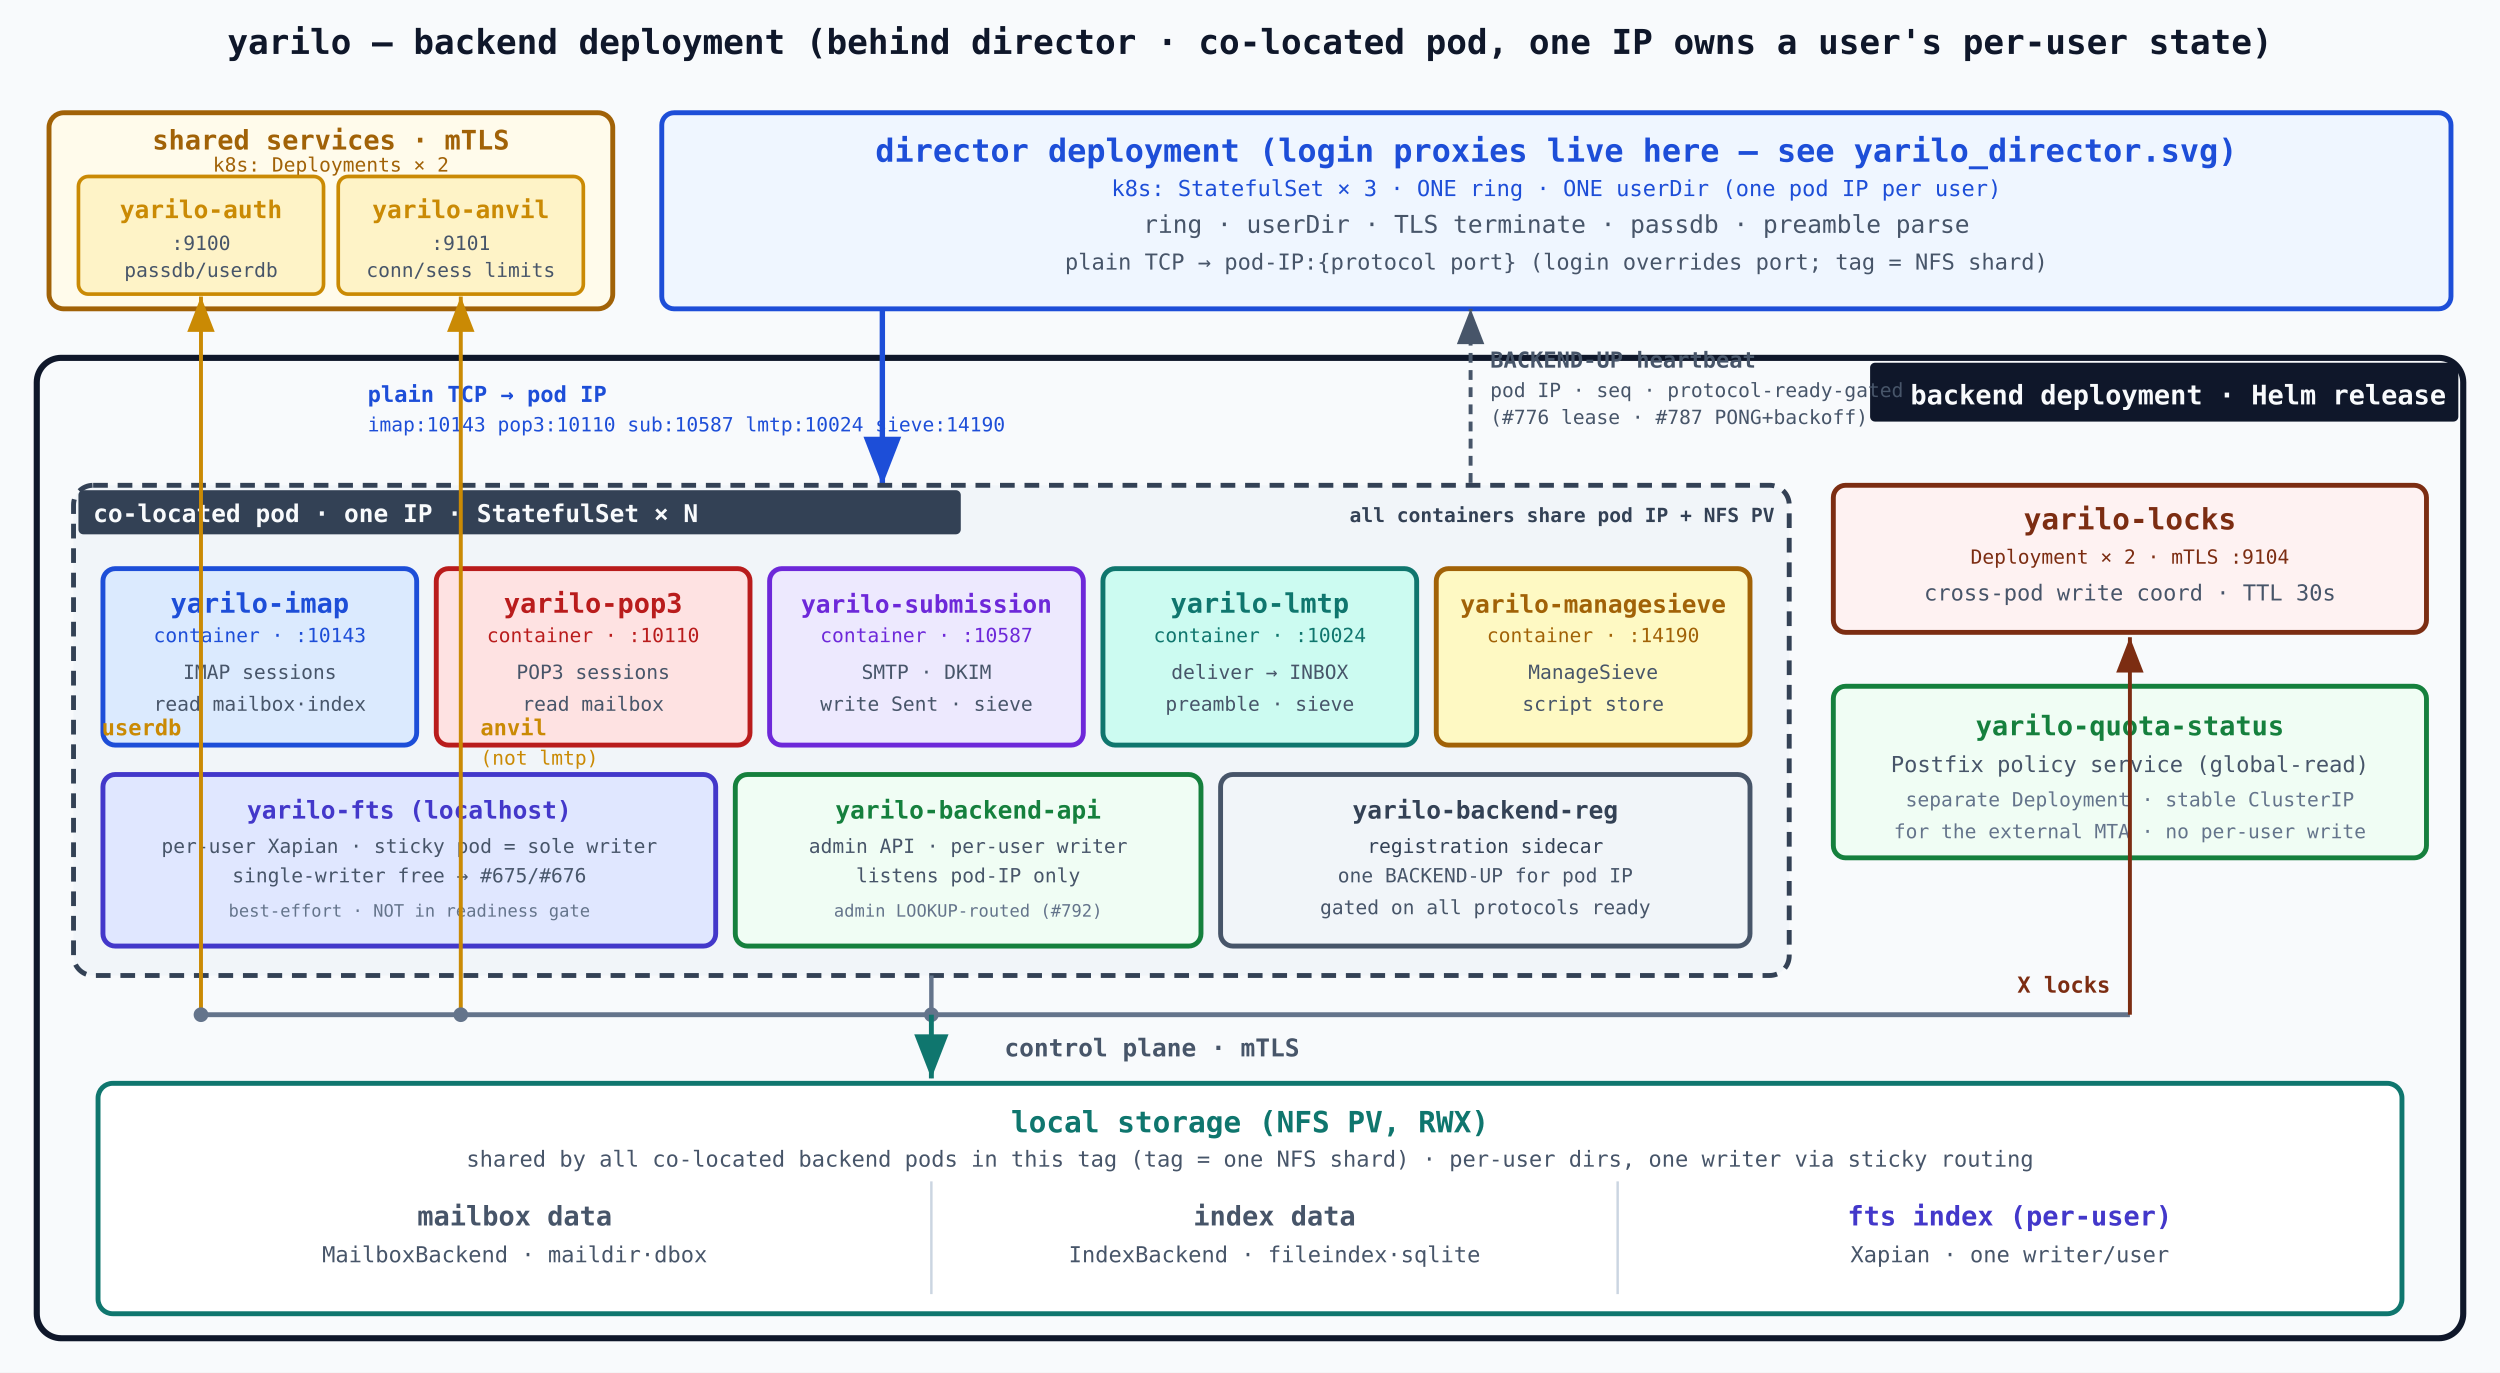
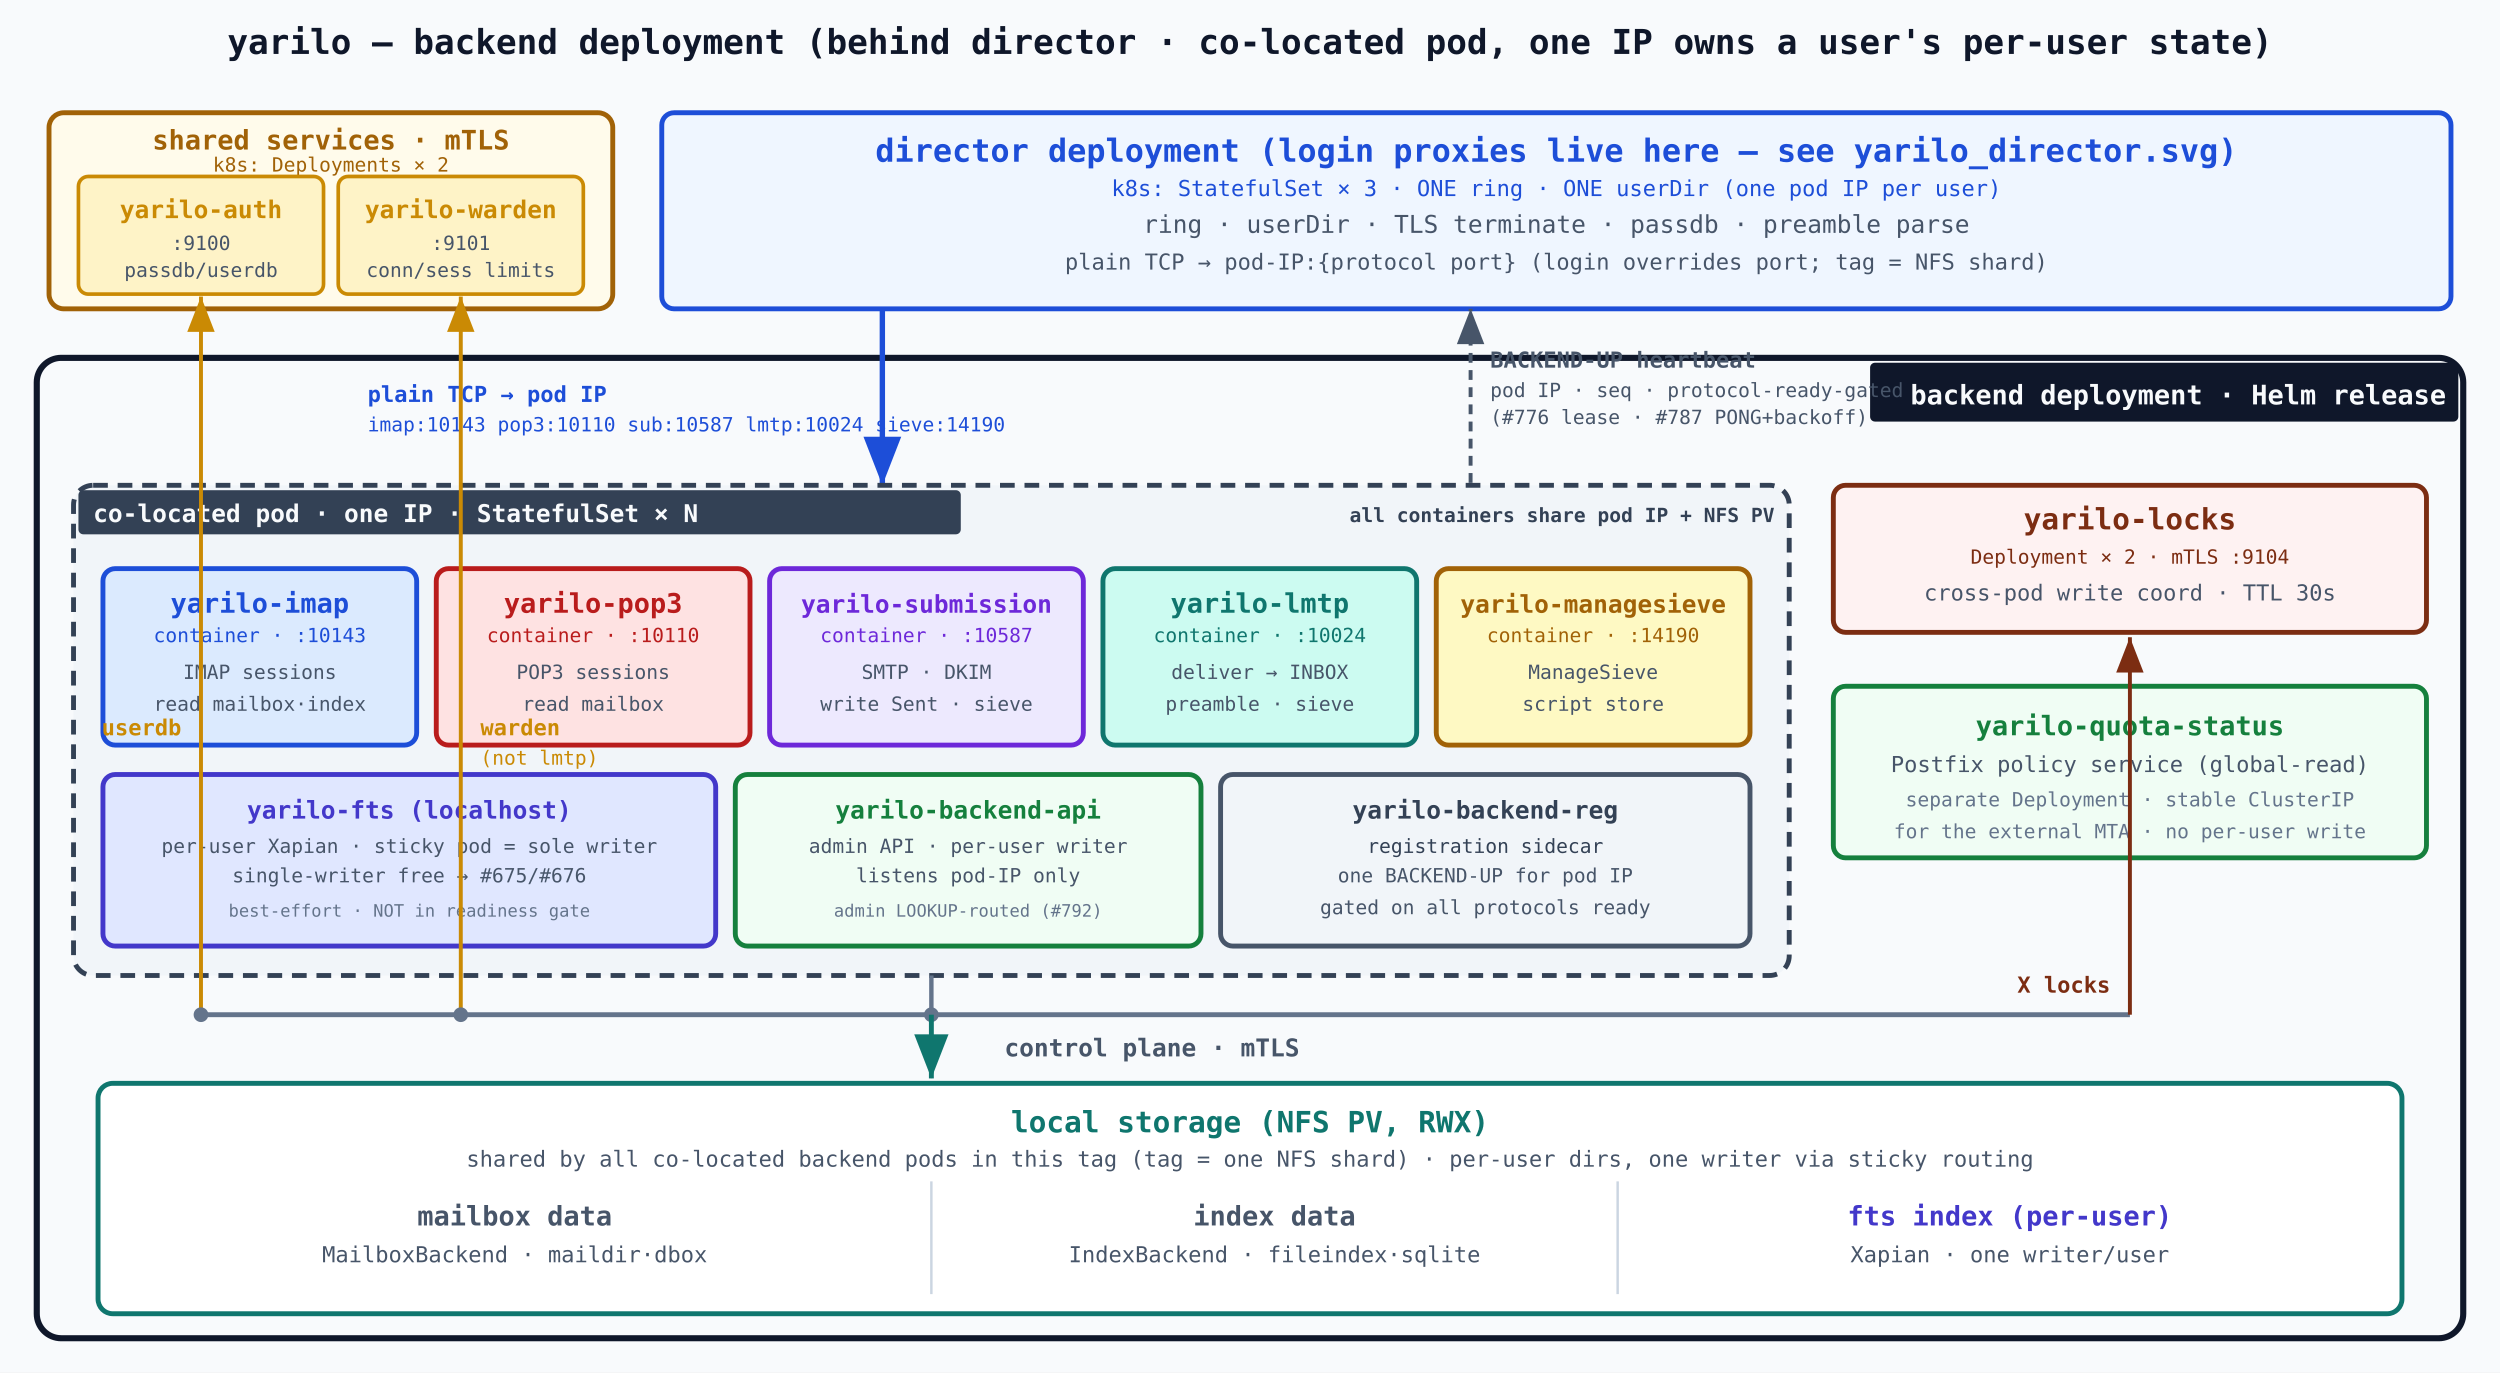
<svg xmlns="http://www.w3.org/2000/svg" width="1020" height="560" font-family="monospace">
  <defs>
    <marker id="ad" markerWidth="9" markerHeight="7" refX="9" refY="3.5" orient="auto">
      <polygon points="0 0,9 3.5,0 7" fill="#1d4ed8" />
    </marker>
    <marker id="aa" markerWidth="9" markerHeight="7" refX="9" refY="3.5" orient="auto">
      <polygon points="0 0,9 3.5,0 7" fill="#ca8a04" />
    </marker>
    <marker id="al" markerWidth="9" markerHeight="7" refX="9" refY="3.5" orient="auto">
      <polygon points="0 0,9 3.5,0 7" fill="#7c2d12" />
    </marker>
    <marker id="ap" markerWidth="9" markerHeight="7" refX="9" refY="3.5" orient="auto">
      <polygon points="0 0,9 3.5,0 7" fill="#0f766e" />
    </marker>
    <marker id="ag" markerWidth="9" markerHeight="7" refX="9" refY="3.5" orient="auto">
      <polygon points="0 0,9 3.5,0 7" fill="#475569" />
    </marker>
  </defs>
  <rect width="1020" height="560" fill="#f8fafc" />
  <text x="510" y="22" text-anchor="middle" fill="#0f172a" font-size="14" font-weight="bold">yarilo — backend deployment (behind director · co-located pod, one IP owns a user's per-user state)</text>
  <rect x="20" y="46" width="230" height="80" rx="6" fill="#fffbeb" stroke="#a16207" stroke-width="2" />
  <text x="135" y="61" text-anchor="middle" fill="#a16207" font-size="11" font-weight="bold">shared services · mTLS</text>
  <text x="135" y="70" text-anchor="middle" fill="#a16207" font-size="8">k8s: Deployments × 2</text>
  <rect x="32" y="72" width="100" height="48" rx="4" fill="#fef3c7" stroke="#ca8a04" stroke-width="1.5" />
  <text x="82" y="89" text-anchor="middle" fill="#ca8a04" font-size="10" font-weight="bold">yarilo-auth</text>
  <text x="82" y="102" text-anchor="middle" fill="#475569" font-size="8">:9100</text>
  <text x="82" y="113" text-anchor="middle" fill="#475569" font-size="8">passdb/userdb</text>
  <rect x="138" y="72" width="100" height="48" rx="4" fill="#fef3c7" stroke="#ca8a04" stroke-width="1.5" />
-   <text x="188" y="89" text-anchor="middle" fill="#ca8a04" font-size="10" font-weight="bold">yarilo-anvil</text>
+   <text x="188" y="89" text-anchor="middle" fill="#ca8a04" font-size="10" font-weight="bold">yarilo-warden</text>
  <text x="188" y="102" text-anchor="middle" fill="#475569" font-size="8">:9101</text>
  <text x="188" y="113" text-anchor="middle" fill="#475569" font-size="8">conn/sess limits</text>
  <rect x="270" y="46" width="730" height="80" rx="5" fill="#eff6ff" stroke="#1d4ed8" stroke-width="2" />
  <text x="635" y="66" text-anchor="middle" fill="#1d4ed8" font-size="13" font-weight="bold">director deployment  (login proxies live here — see yarilo_director.svg)</text>
  <text x="635" y="80" text-anchor="middle" fill="#1d4ed8" font-size="9">k8s: StatefulSet × 3 · ONE ring · ONE userDir (one pod IP per user)</text>
  <text x="635" y="95" text-anchor="middle" fill="#475569" font-size="10">ring · userDir · TLS terminate · passdb · preamble parse</text>
  <text x="635" y="110" text-anchor="middle" fill="#475569" font-size="9">plain TCP → pod-IP:{protocol port} (login overrides port; tag = NFS shard)</text>
  <rect x="15" y="146" width="990" height="400" rx="10" fill="none" stroke="#0f172a" stroke-width="2.5" />
  <rect x="763" y="148" width="240" height="24" rx="2" fill="#0f172a" />
  <text x="998" y="165" text-anchor="end" fill="#f8fafc" font-size="11" font-weight="bold">backend deployment · Helm release</text>
  <line x1="360" y1="126" x2="360" y2="198" stroke="#1d4ed8" stroke-width="2.2" marker-end="url(#ad)" />
  <text x="150" y="164" text-anchor="start" fill="#1d4ed8" font-size="9" font-weight="bold">plain TCP → pod IP</text>
  <text x="150" y="176" text-anchor="start" fill="#1d4ed8" font-size="8">imap:10143 pop3:10110 sub:10587 lmtp:10024 sieve:14190</text>
  <line x1="600" y1="330" x2="600" y2="126" stroke="#475569" stroke-width="1.6" stroke-dasharray="4 3" marker-end="url(#ag)" />
  <text x="608" y="150" text-anchor="start" fill="#475569" font-size="9" font-weight="bold">BACKEND-UP heartbeat</text>
  <text x="608" y="162" text-anchor="start" fill="#475569" font-size="8">pod IP · seq · protocol-ready-gated</text>
  <text x="608" y="173" text-anchor="start" fill="#475569" font-size="8">(#776 lease · #787 PONG+backoff)</text>
  <rect x="30" y="198" width="700" height="200" rx="8" fill="#f1f5f9" stroke="#334155" stroke-width="2" stroke-dasharray="6 4" />
  <rect x="32" y="200" width="360" height="18" rx="2" fill="#334155" />
  <text x="38" y="213" text-anchor="start" fill="#f8fafc" font-size="10" font-weight="bold">co-located pod · one IP · StatefulSet × N</text>
  <text x="724" y="213" text-anchor="end" fill="#334155" font-size="8" font-weight="bold">all containers share pod IP + NFS PV</text>
  <rect x="42" y="232" width="128" height="72" rx="5" fill="#dbeafe" stroke="#1d4ed8" stroke-width="2" />
  <text x="106" y="250" text-anchor="middle" fill="#1d4ed8" font-size="11" font-weight="bold">yarilo-imap</text>
  <text x="106" y="262" text-anchor="middle" fill="#1d4ed8" font-size="8">container · :10143</text>
  <text x="106" y="277" text-anchor="middle" fill="#475569" font-size="8">IMAP sessions</text>
  <text x="106" y="290" text-anchor="middle" fill="#475569" font-size="8">read mailbox·index</text>
  <rect x="178" y="232" width="128" height="72" rx="5" fill="#fee2e2" stroke="#b91c1c" stroke-width="2" />
  <text x="242" y="250" text-anchor="middle" fill="#b91c1c" font-size="11" font-weight="bold">yarilo-pop3</text>
  <text x="242" y="262" text-anchor="middle" fill="#b91c1c" font-size="8">container · :10110</text>
  <text x="242" y="277" text-anchor="middle" fill="#475569" font-size="8">POP3 sessions</text>
  <text x="242" y="290" text-anchor="middle" fill="#475569" font-size="8">read mailbox</text>
  <rect x="314" y="232" width="128" height="72" rx="5" fill="#ede9fe" stroke="#6d28d9" stroke-width="2" />
  <text x="378" y="250" text-anchor="middle" fill="#6d28d9" font-size="10" font-weight="bold">yarilo-submission</text>
  <text x="378" y="262" text-anchor="middle" fill="#6d28d9" font-size="8">container · :10587</text>
  <text x="378" y="277" text-anchor="middle" fill="#475569" font-size="8">SMTP · DKIM</text>
  <text x="378" y="290" text-anchor="middle" fill="#475569" font-size="8">write Sent · sieve</text>
  <rect x="450" y="232" width="128" height="72" rx="5" fill="#ccfbf1" stroke="#0f766e" stroke-width="2" />
  <text x="514" y="250" text-anchor="middle" fill="#0f766e" font-size="11" font-weight="bold">yarilo-lmtp</text>
  <text x="514" y="262" text-anchor="middle" fill="#0f766e" font-size="8">container · :10024</text>
  <text x="514" y="277" text-anchor="middle" fill="#475569" font-size="8">deliver → INBOX</text>
  <text x="514" y="290" text-anchor="middle" fill="#475569" font-size="8">preamble · sieve</text>
  <rect x="586" y="232" width="128" height="72" rx="5" fill="#fef9c3" stroke="#a16207" stroke-width="2" />
  <text x="650" y="250" text-anchor="middle" fill="#a16207" font-size="10" font-weight="bold">yarilo-managesieve</text>
  <text x="650" y="262" text-anchor="middle" fill="#a16207" font-size="8">container · :14190</text>
  <text x="650" y="277" text-anchor="middle" fill="#475569" font-size="8">ManageSieve</text>
  <text x="650" y="290" text-anchor="middle" fill="#475569" font-size="8">script store</text>
  <rect x="42" y="316" width="250" height="70" rx="5" fill="#e0e7ff" stroke="#4338ca" stroke-width="2" />
  <text x="167" y="334" text-anchor="middle" fill="#4338ca" font-size="10" font-weight="bold">yarilo-fts (localhost)</text>
  <text x="167" y="348" text-anchor="middle" fill="#475569" font-size="8">per-user Xapian · sticky pod = sole writer</text>
  <text x="167" y="360" text-anchor="middle" fill="#475569" font-size="8">single-writer free → #675/#676</text>
  <text x="167" y="374" text-anchor="middle" fill="#64748b" font-size="7">best-effort · NOT in readiness gate</text>
  <rect x="300" y="316" width="190" height="70" rx="5" fill="#f0fdf4" stroke="#15803d" stroke-width="2" />
  <text x="395" y="334" text-anchor="middle" fill="#15803d" font-size="10" font-weight="bold">yarilo-backend-api</text>
  <text x="395" y="348" text-anchor="middle" fill="#475569" font-size="8">admin API · per-user writer</text>
  <text x="395" y="360" text-anchor="middle" fill="#475569" font-size="8">listens pod-IP only</text>
  <text x="395" y="374" text-anchor="middle" fill="#64748b" font-size="7">admin LOOKUP-routed (#792)</text>
  <rect x="498" y="316" width="216" height="70" rx="5" fill="#f1f5f9" stroke="#475569" stroke-width="2" />
  <text x="606" y="334" text-anchor="middle" fill="#334155" font-size="10" font-weight="bold">yarilo-backend-reg</text>
  <text x="606" y="348" text-anchor="middle" fill="#334155" font-size="8">registration sidecar</text>
  <text x="606" y="360" text-anchor="middle" fill="#475569" font-size="8">one BACKEND-UP for pod IP</text>
  <text x="606" y="373" text-anchor="middle" fill="#475569" font-size="8">gated on all protocols ready</text>
  <rect x="748" y="198" width="242" height="60" rx="5" fill="#fef2f2" stroke="#7c2d12" stroke-width="2" />
  <text x="869" y="216" text-anchor="middle" fill="#7c2d12" font-size="12" font-weight="bold">yarilo-locks</text>
  <text x="869" y="230" text-anchor="middle" fill="#7c2d12" font-size="8">Deployment × 2 · mTLS :9104</text>
  <text x="869" y="245" text-anchor="middle" fill="#475569" font-size="9">cross-pod write coord · TTL 30s</text>
  <rect x="748" y="280" width="242" height="70" rx="5" fill="#f0fdf4" stroke="#15803d" stroke-width="2" />
  <text x="869" y="300" text-anchor="middle" fill="#15803d" font-size="11" font-weight="bold">yarilo-quota-status</text>
  <text x="869" y="315" text-anchor="middle" fill="#475569" font-size="9">Postfix policy service (global-read)</text>
  <text x="869" y="329" text-anchor="middle" fill="#64748b" font-size="8">separate Deployment · stable ClusterIP</text>
  <text x="869" y="342" text-anchor="middle" fill="#64748b" font-size="8">for the external MTA · no per-user write</text>
  <line x1="380" y1="398" x2="380" y2="414" stroke="#64748b" stroke-width="1.8" />
  <line x1="82" y1="414" x2="869" y2="414" stroke="#64748b" stroke-width="2" />
  <circle cx="380" cy="414" r="3" fill="#64748b" />
  <text x="470" y="431" text-anchor="middle" fill="#475569" font-size="10" font-weight="bold">control plane · mTLS</text>
  <line x1="869" y1="414" x2="869" y2="260" stroke="#7c2d12" stroke-width="1.6" marker-end="url(#al)" />
  <text x="861" y="405" text-anchor="end" fill="#7c2d12" font-size="9" font-weight="bold">X locks</text>
  <line x1="82" y1="414" x2="82" y2="121" stroke="#ca8a04" stroke-width="1.6" marker-end="url(#aa)" />
  <text x="74" y="300" text-anchor="end" fill="#ca8a04" font-size="9" font-weight="bold">userdb</text>
  <line x1="188" y1="414" x2="188" y2="121" stroke="#ca8a04" stroke-width="1.6" marker-end="url(#aa)" />
-   <text x="196" y="300" text-anchor="start" fill="#ca8a04" font-size="9" font-weight="bold">anvil</text>
+   <text x="196" y="300" text-anchor="start" fill="#ca8a04" font-size="9" font-weight="bold">warden</text>
  <text x="196" y="312" text-anchor="start" fill="#ca8a04" font-size="8">(not lmtp)</text>
  <circle cx="82" cy="414" r="3" fill="#64748b" />
  <circle cx="188" cy="414" r="3" fill="#64748b" />
  <line x1="380" y1="414" x2="380" y2="440" stroke="#0f766e" stroke-width="2" marker-end="url(#ap)" />
  <rect x="40" y="442" width="940" height="94" rx="6" fill="#ffffff" stroke="#0f766e" stroke-width="2" />
  <text x="510" y="462" text-anchor="middle" fill="#0f766e" font-size="12" font-weight="bold">local storage (NFS PV, RWX)</text>
  <text x="510" y="476" text-anchor="middle" fill="#475569" font-size="9">shared by all co-located backend pods in this tag (tag = one NFS shard) · per-user dirs, one writer via sticky routing</text>
  <line x1="380" y1="482" x2="380" y2="528" stroke="#cbd5e1" stroke-width="1" />
  <line x1="660" y1="482" x2="660" y2="528" stroke="#cbd5e1" stroke-width="1" />
  <text x="210" y="500" text-anchor="middle" fill="#475569" font-size="11" font-weight="bold">mailbox data</text>
  <text x="210" y="515" text-anchor="middle" fill="#475569" font-size="9">MailboxBackend · maildir·dbox</text>
  <text x="520" y="500" text-anchor="middle" fill="#475569" font-size="11" font-weight="bold">index data</text>
  <text x="520" y="515" text-anchor="middle" fill="#475569" font-size="9">IndexBackend · fileindex·sqlite</text>
  <text x="820" y="500" text-anchor="middle" fill="#4338ca" font-size="11" font-weight="bold">fts index (per-user)</text>
  <text x="820" y="515" text-anchor="middle" fill="#475569" font-size="9">Xapian · one writer/user</text>
</svg>
